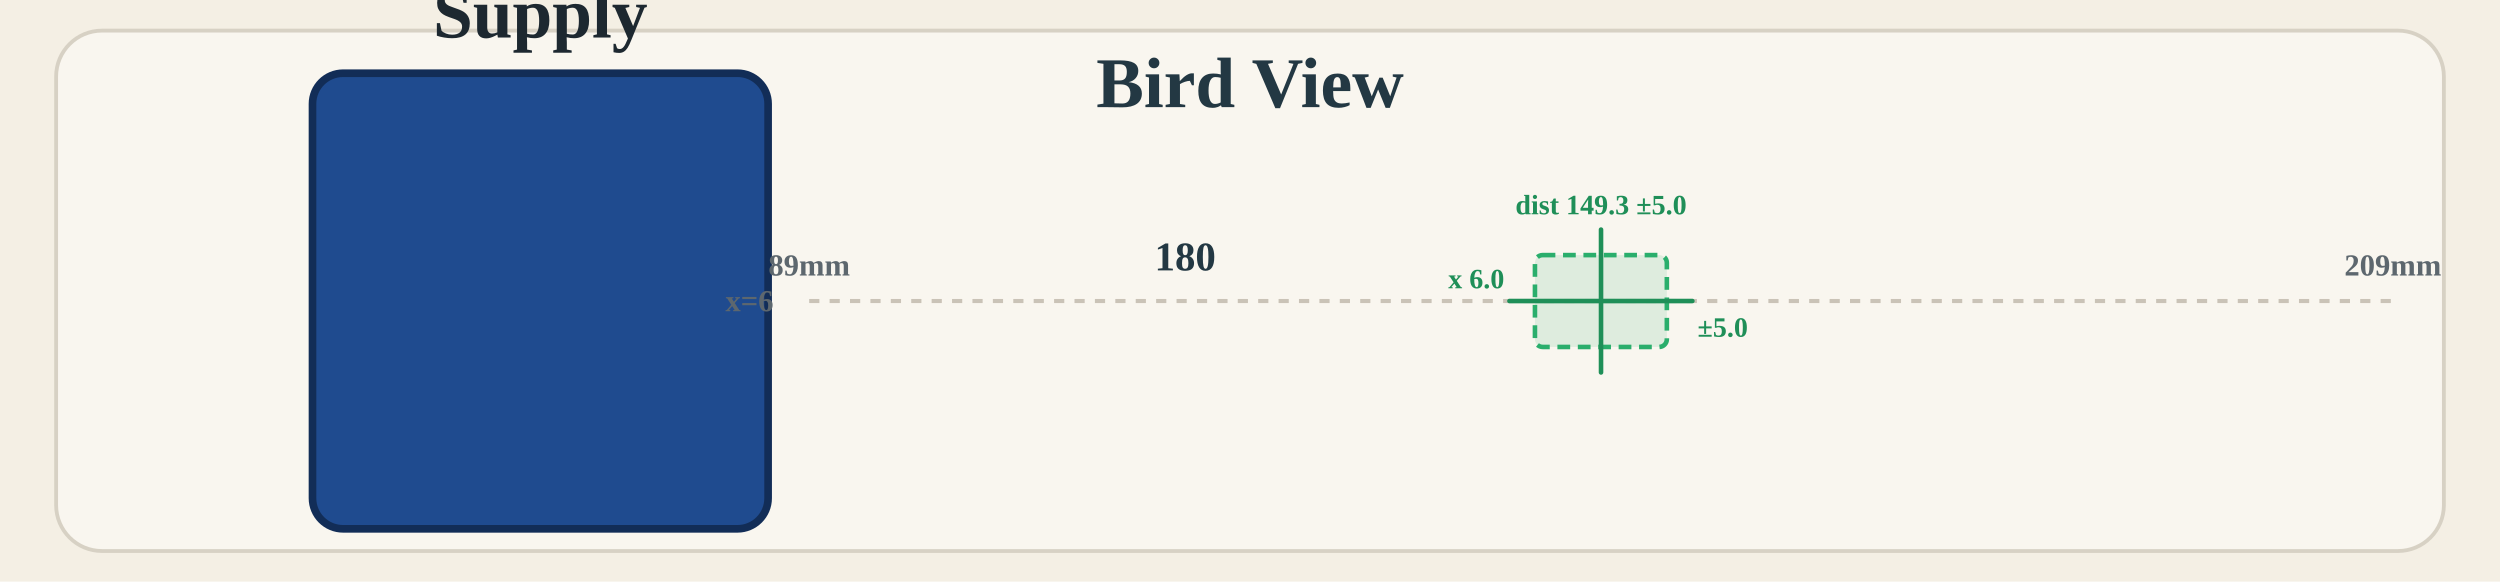
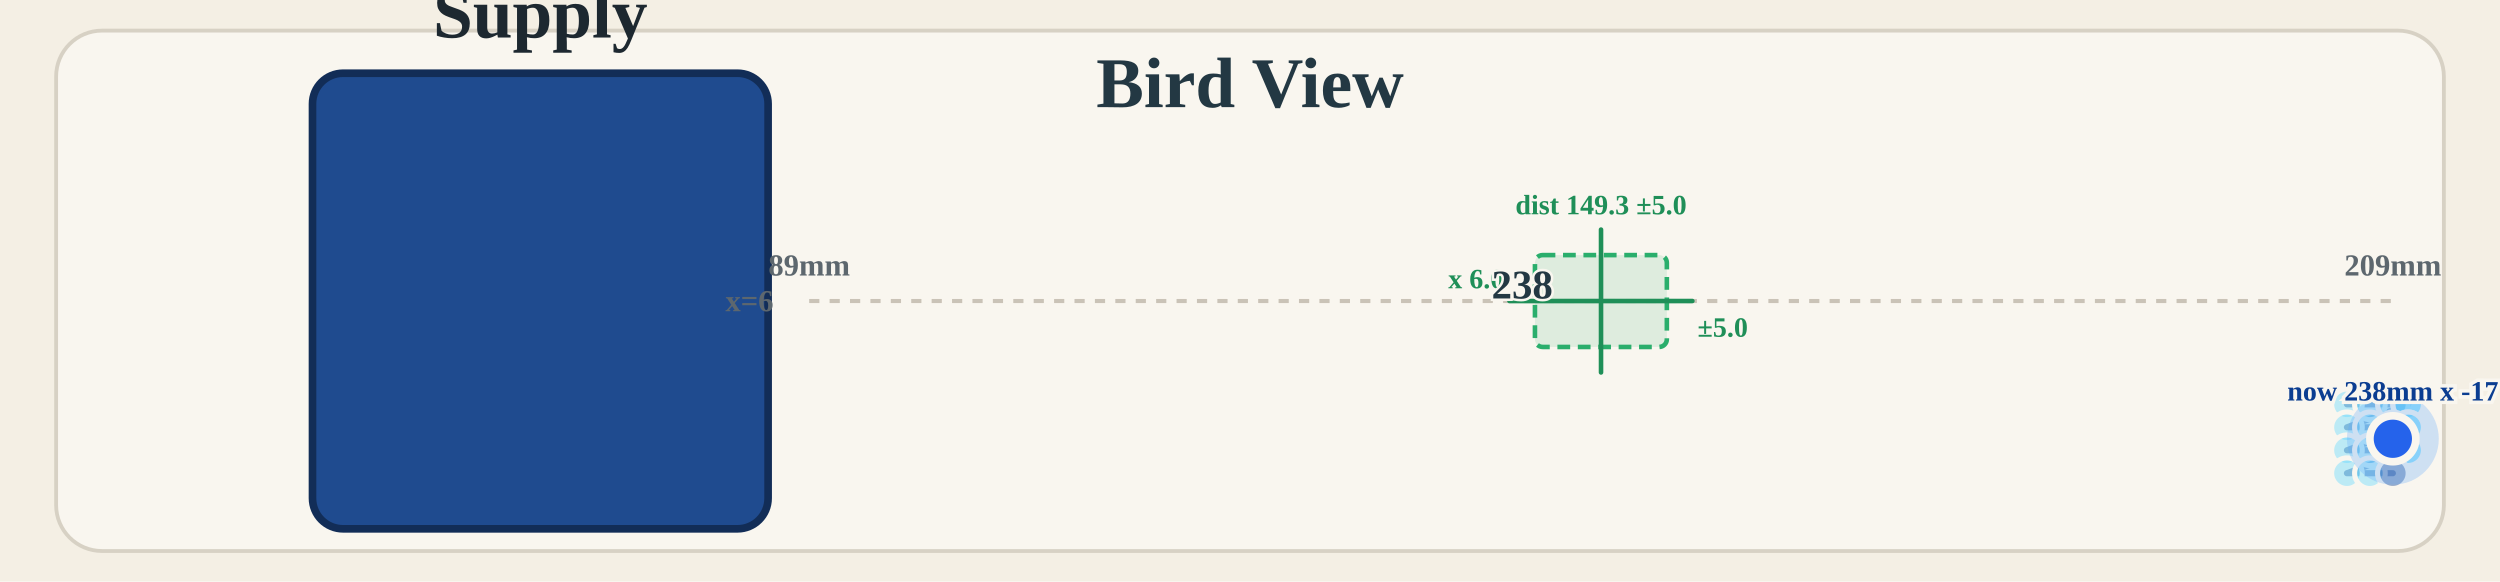
<svg xmlns="http://www.w3.org/2000/svg" width="980" height="228" viewBox="0 0 980 228">
  <rect width="100%" height="100%" fill="#f4efe4" />
  <rect x="22" y="12" width="936" height="204" rx="18" fill="#f9f6ef" stroke="#d7d1c4" stroke-width="1.5" />
  <text x="490.0" y="42.0" text-anchor="middle" font-size="28" font-weight="900" fill="#233843">Bird View</text>
  <rect x="122.5" y="28.7" width="178.6" height="178.6" fill="#1f4b8f" stroke="#122d57" stroke-width="3" rx="12.0" />
  <text x="211.8" y="14.7" text-anchor="middle" font-size="28" font-weight="600" fill="#1d2830">Supply</text>
  <line x1="317.2" y1="118.0" x2="938.0" y2="118.0" stroke="#b7aea0" stroke-width="1.6" stroke-dasharray="4 4" opacity="0.7" />
  <text x="317.2" y="108.0" text-anchor="middle" font-size="12" font-weight="600" fill="#5d676e">89mm</text>
  <text x="938.0" y="108.0" text-anchor="middle" font-size="12" font-weight="600" fill="#5d676e">209mm</text>
  <text x="303.2" y="122.0" text-anchor="end" font-size="12" font-weight="700" fill="#5d676e">x=6</text>
  <rect x="601.7" y="100.0" width="51.7" height="36.0" fill="#2aae6c" fill-opacity="0.13" stroke="#2aae6c" stroke-width="1.8" stroke-dasharray="5 3" rx="3" />
  <line x1="627.6" y1="90.0" x2="627.6" y2="146.0" stroke="#1f8f58" stroke-width="1.8" stroke-linecap="round" />
  <line x1="591.7" y1="118.0" x2="663.4" y2="118.0" stroke="#1f8f58" stroke-width="1.8" stroke-linecap="round" />
  <text x="627.6" y="84.0" text-anchor="middle" font-size="11" font-weight="800" fill="#1f8f58">dist 149.3 ±5.0</text>
  <text x="589.7" y="113.0" text-anchor="end" font-size="11" font-weight="800" fill="#1f8f58">x 6.0</text>
  <text x="665.4" y="132.0" text-anchor="start" font-size="11" font-weight="700" fill="#1f8f58">±5.0</text>
-   <text x="464.6" y="106.0" text-anchor="middle" font-size="16" font-weight="600" fill="#233843" stroke="#f9f6ef" stroke-width="2" paint-order="stroke">180</text>
+   <polyline class="step-history-path" points="920.0,158.5 929.0,158.5 938.0,158.5 944.0,158.5 944.0,158.5 920.0,167.5 929.0,167.5 938.0,167.5 944.0,167.5 944.0,167.5 920.0,176.5 929.0,176.5 938.0,176.5 944.0,176.5 944.0,176.5 920.0,185.5 929.0,185.5 938.0,185.5" fill="none" stroke="#7a95bb" stroke-width="2.4" stroke-linecap="round" stroke-linejoin="round" opacity="0.82" />
+   <circle class="step-history-dot" data-trend="unknown" data-entry="{&quot;view&quot;: &quot;bird&quot;, &quot;idx&quot;: 0, &quot;dist&quot;: 233.8, &quot;x&quot;: -16.5, &quot;y&quot;: -1.32, &quot;act&quot;: null, &quot;score&quot;: null, &quot;note&quot;: null, &quot;trend&quot;: &quot;unknown&quot;}" cx="920.0" cy="158.5" r="6.0" fill="#63d7ff" fill-opacity="0.4" stroke="#f9f6ef" stroke-width="2" style="cursor:pointer" />
+   <circle class="step-history-dot" data-trend="closer" data-entry="{&quot;view&quot;: &quot;bird&quot;, &quot;idx&quot;: 1, &quot;dist&quot;: 232.5, &quot;x&quot;: -18.69, &quot;y&quot;: -1.32, &quot;act&quot;: null, &quot;score&quot;: null, &quot;note&quot;: null, &quot;trend&quot;: &quot;closer&quot;}" cx="929.0" cy="158.5" r="6.0" fill="#63d7ff" fill-opacity="0.4" stroke="#f9f6ef" stroke-width="2" style="cursor:pointer" />
+   <circle class="step-history-dot" data-trend="closer" data-entry="{&quot;view&quot;: &quot;bird&quot;, &quot;idx&quot;: 2, &quot;dist&quot;: 231.4, &quot;x&quot;: -20.53, &quot;y&quot;: -1.31, &quot;act&quot;: null, &quot;score&quot;: null, &quot;note&quot;: null, &quot;trend&quot;: &quot;closer&quot;}" cx="938.0" cy="158.5" r="6.0" fill="#63d7ff" fill-opacity="0.4" stroke="#f9f6ef" stroke-width="2" style="cursor:pointer" />
+   <circle class="step-history-dot" data-trend="neutral" data-entry="{&quot;view&quot;: &quot;bird&quot;, &quot;idx&quot;: 3, &quot;dist&quot;: 231.6, &quot;x&quot;: -20.91, &quot;y&quot;: -1.31, &quot;act&quot;: null, &quot;score&quot;: null, &quot;note&quot;: null, &quot;trend&quot;: &quot;neutral&quot;}" cx="944.0" cy="158.5" r="6.0" fill="#63d7ff" fill-opacity="0.4" stroke="#f9f6ef" stroke-width="2" style="cursor:pointer" />
+   <circle class="step-history-dot" data-trend="further" data-entry="{&quot;view&quot;: &quot;bird&quot;, &quot;idx&quot;: 4, &quot;dist&quot;: 232.6, &quot;x&quot;: -20.22, &quot;y&quot;: -1.31, &quot;act&quot;: null, &quot;score&quot;: null, &quot;note&quot;: null, &quot;trend&quot;: &quot;further&quot;}" cx="944.0" cy="158.5" r="6.0" fill="#63d7ff" fill-opacity="0.4" stroke="#f9f6ef" stroke-width="2" style="cursor:pointer" />
+   <circle class="step-history-dot" data-trend="further" data-entry="{&quot;view&quot;: &quot;bird&quot;, &quot;idx&quot;: 5, &quot;dist&quot;: 233.3, &quot;x&quot;: -19.78, &quot;y&quot;: -1.32, &quot;act&quot;: null, &quot;score&quot;: null, &quot;note&quot;: null, &quot;trend&quot;: &quot;further&quot;}" cx="920.0" cy="167.5" r="6.0" fill="#63d7ff" fill-opacity="0.4" stroke="#f9f6ef" stroke-width="2" style="cursor:pointer" />
+   <circle class="step-history-dot" data-trend="further" data-entry="{&quot;view&quot;: &quot;bird&quot;, &quot;idx&quot;: 6, &quot;dist&quot;: 234.4, &quot;x&quot;: -19.44, &quot;y&quot;: -1.33, &quot;act&quot;: null, &quot;score&quot;: null, &quot;note&quot;: null, &quot;trend&quot;: &quot;further&quot;}" cx="929.0" cy="167.5" r="6.0" fill="#63d7ff" fill-opacity="0.4" stroke="#f9f6ef" stroke-width="2" style="cursor:pointer" />
+   <circle class="step-history-dot" data-trend="further" data-entry="{&quot;view&quot;: &quot;bird&quot;, &quot;idx&quot;: 7, &quot;dist&quot;: 235.2, &quot;x&quot;: -19.22, &quot;y&quot;: -1.34, &quot;act&quot;: null, &quot;score&quot;: null, &quot;note&quot;: null, &quot;trend&quot;: &quot;further&quot;}" cx="938.0" cy="167.5" r="6.0" fill="#63d7ff" fill-opacity="0.4" stroke="#f9f6ef" stroke-width="2" style="cursor:pointer" />
+   <circle class="step-history-dot" data-trend="neutral" data-entry="{&quot;view&quot;: &quot;bird&quot;, &quot;idx&quot;: 8, &quot;dist&quot;: 235.4, &quot;x&quot;: -17.83, &quot;y&quot;: -1.34, &quot;act&quot;: null, &quot;score&quot;: null, &quot;note&quot;: null, &quot;trend&quot;: &quot;neutral&quot;}" cx="944.0" cy="167.5" r="6.0" fill="#63d7ff" fill-opacity="0.4" stroke="#f9f6ef" stroke-width="2" style="cursor:pointer" />
+   <circle class="step-history-dot" data-trend="neutral" data-entry="{&quot;view&quot;: &quot;bird&quot;, &quot;idx&quot;: 9, &quot;dist&quot;: 235.1, &quot;x&quot;: -15.3, &quot;y&quot;: -1.34, &quot;act&quot;: null, &quot;score&quot;: null, &quot;note&quot;: null, &quot;trend&quot;: &quot;neutral&quot;}" cx="944.0" cy="167.5" r="6.0" fill="#63d7ff" fill-opacity="0.4" stroke="#f9f6ef" stroke-width="2" style="cursor:pointer" />
+   <circle class="step-history-dot" data-trend="neutral" data-entry="{&quot;view&quot;: &quot;bird&quot;, &quot;idx&quot;: 10, &quot;dist&quot;: 235.1, &quot;x&quot;: -13.18, &quot;y&quot;: -1.34, &quot;act&quot;: null, &quot;score&quot;: null, &quot;note&quot;: null, &quot;trend&quot;: &quot;neutral&quot;}" cx="920.0" cy="176.5" r="6.0" fill="#63d7ff" fill-opacity="0.4" stroke="#f9f6ef" stroke-width="2" style="cursor:pointer" />
+   <circle class="step-history-dot" data-trend="further" data-entry="{&quot;view&quot;: &quot;bird&quot;, &quot;idx&quot;: 11, &quot;dist&quot;: 235.9, &quot;x&quot;: -11.5, &quot;y&quot;: -1.35, &quot;act&quot;: null, &quot;score&quot;: null, &quot;note&quot;: null, &quot;trend&quot;: &quot;further&quot;}" cx="929.0" cy="176.5" r="6.0" fill="#63d7ff" fill-opacity="0.4" stroke="#f9f6ef" stroke-width="2" style="cursor:pointer" />
+   <circle class="step-history-dot" data-trend="further" data-entry="{&quot;view&quot;: &quot;bird&quot;, &quot;idx&quot;: 12, &quot;dist&quot;: 236.6, &quot;x&quot;: -10.06, &quot;y&quot;: -1.35, &quot;act&quot;: null, &quot;score&quot;: null, &quot;note&quot;: null, &quot;trend&quot;: &quot;further&quot;}" cx="938.0" cy="176.5" r="6.0" fill="#63d7ff" fill-opacity="0.4" stroke="#f9f6ef" stroke-width="2" style="cursor:pointer" />
+   <circle class="step-history-dot" data-trend="neutral" data-entry="{&quot;view&quot;: &quot;bird&quot;, &quot;idx&quot;: 13, &quot;dist&quot;: 236.7, &quot;x&quot;: -10.39, &quot;y&quot;: -1.34, &quot;act&quot;: null, &quot;score&quot;: null, &quot;note&quot;: null, &quot;trend&quot;: &quot;neutral&quot;}" cx="944.0" cy="176.5" r="6.0" fill="#63d7ff" fill-opacity="0.4" stroke="#f9f6ef" stroke-width="2" style="cursor:pointer" />
+   <circle class="step-history-dot" data-trend="neutral" data-entry="{&quot;view&quot;: &quot;bird&quot;, &quot;idx&quot;: 14, &quot;dist&quot;: 236.6, &quot;x&quot;: -12.27, &quot;y&quot;: -1.35, &quot;act&quot;: null, &quot;score&quot;: null, &quot;note&quot;: null, &quot;trend&quot;: &quot;neutral&quot;}" cx="944.0" cy="176.5" r="6.0" fill="#63d7ff" fill-opacity="0.4" stroke="#f9f6ef" stroke-width="2" style="cursor:pointer" />
+   <circle class="step-history-dot" data-trend="neutral" data-entry="{&quot;view&quot;: &quot;bird&quot;, &quot;idx&quot;: 15, &quot;dist&quot;: 236.9, &quot;x&quot;: -13.94, &quot;y&quot;: -1.36, &quot;act&quot;: null, &quot;score&quot;: null, &quot;note&quot;: null, &quot;trend&quot;: &quot;neutral&quot;}" cx="920.0" cy="185.5" r="6.0" fill="#63d7ff" fill-opacity="0.4" stroke="#f9f6ef" stroke-width="2" style="cursor:pointer" />
+   <circle class="step-history-dot" data-trend="further" data-entry="{&quot;view&quot;: &quot;bird&quot;, &quot;idx&quot;: 16, &quot;dist&quot;: 237.4, &quot;x&quot;: -15.4, &quot;y&quot;: -1.37, &quot;act&quot;: null, &quot;score&quot;: null, &quot;note&quot;: null, &quot;trend&quot;: &quot;further&quot;}" cx="929.0" cy="185.5" r="6.0" fill="#63d7ff" fill-opacity="0.4" stroke="#f9f6ef" stroke-width="2" style="cursor:pointer" />
+   <circle class="step-history-dot" data-trend="neutral" data-entry="{&quot;view&quot;: &quot;bird&quot;, &quot;idx&quot;: 17, &quot;dist&quot;: 237.6, &quot;x&quot;: -16.66, &quot;y&quot;: -1.37, &quot;act&quot;: null, &quot;score&quot;: null, &quot;note&quot;: null, &quot;trend&quot;: &quot;neutral&quot;}" cx="938.0" cy="185.5" r="6.0" fill="#0b3d91" fill-opacity="0.4" stroke="#f9f6ef" stroke-width="2" style="cursor:pointer" />
+   <g class="current-position" data-view="bird">
+     <circle class="current-position-halo" data-view="bird" cx="938.0" cy="172.0" r="18.0" fill="#60a5fa" fill-opacity="0.28" />
+     <circle class="current-position-dot" data-view="bird" data-entry="{&quot;view&quot;: &quot;bird&quot;, &quot;idx&quot;: &quot;current&quot;, &quot;dist&quot;: 237.6, &quot;x&quot;: -16.66, &quot;y&quot;: -1.37}" cx="938.0" cy="172.0" r="9.0" fill="#2563eb" stroke="#f9f6ef" stroke-width="3.0" />
+     <text class="current-position-label" data-view="bird" x="938.0" y="157.0" text-anchor="middle" font-size="11" font-weight="900" fill="#0b3d91" stroke="#f9f6ef" stroke-width="2.8" paint-order="stroke">now 238mm x -17</text>
+   </g>
+   <text x="596.7" y="117.0" text-anchor="middle" font-size="16" font-weight="600" fill="#233843" stroke="#f9f6ef" stroke-width="2" paint-order="stroke">238</text>
</svg>
